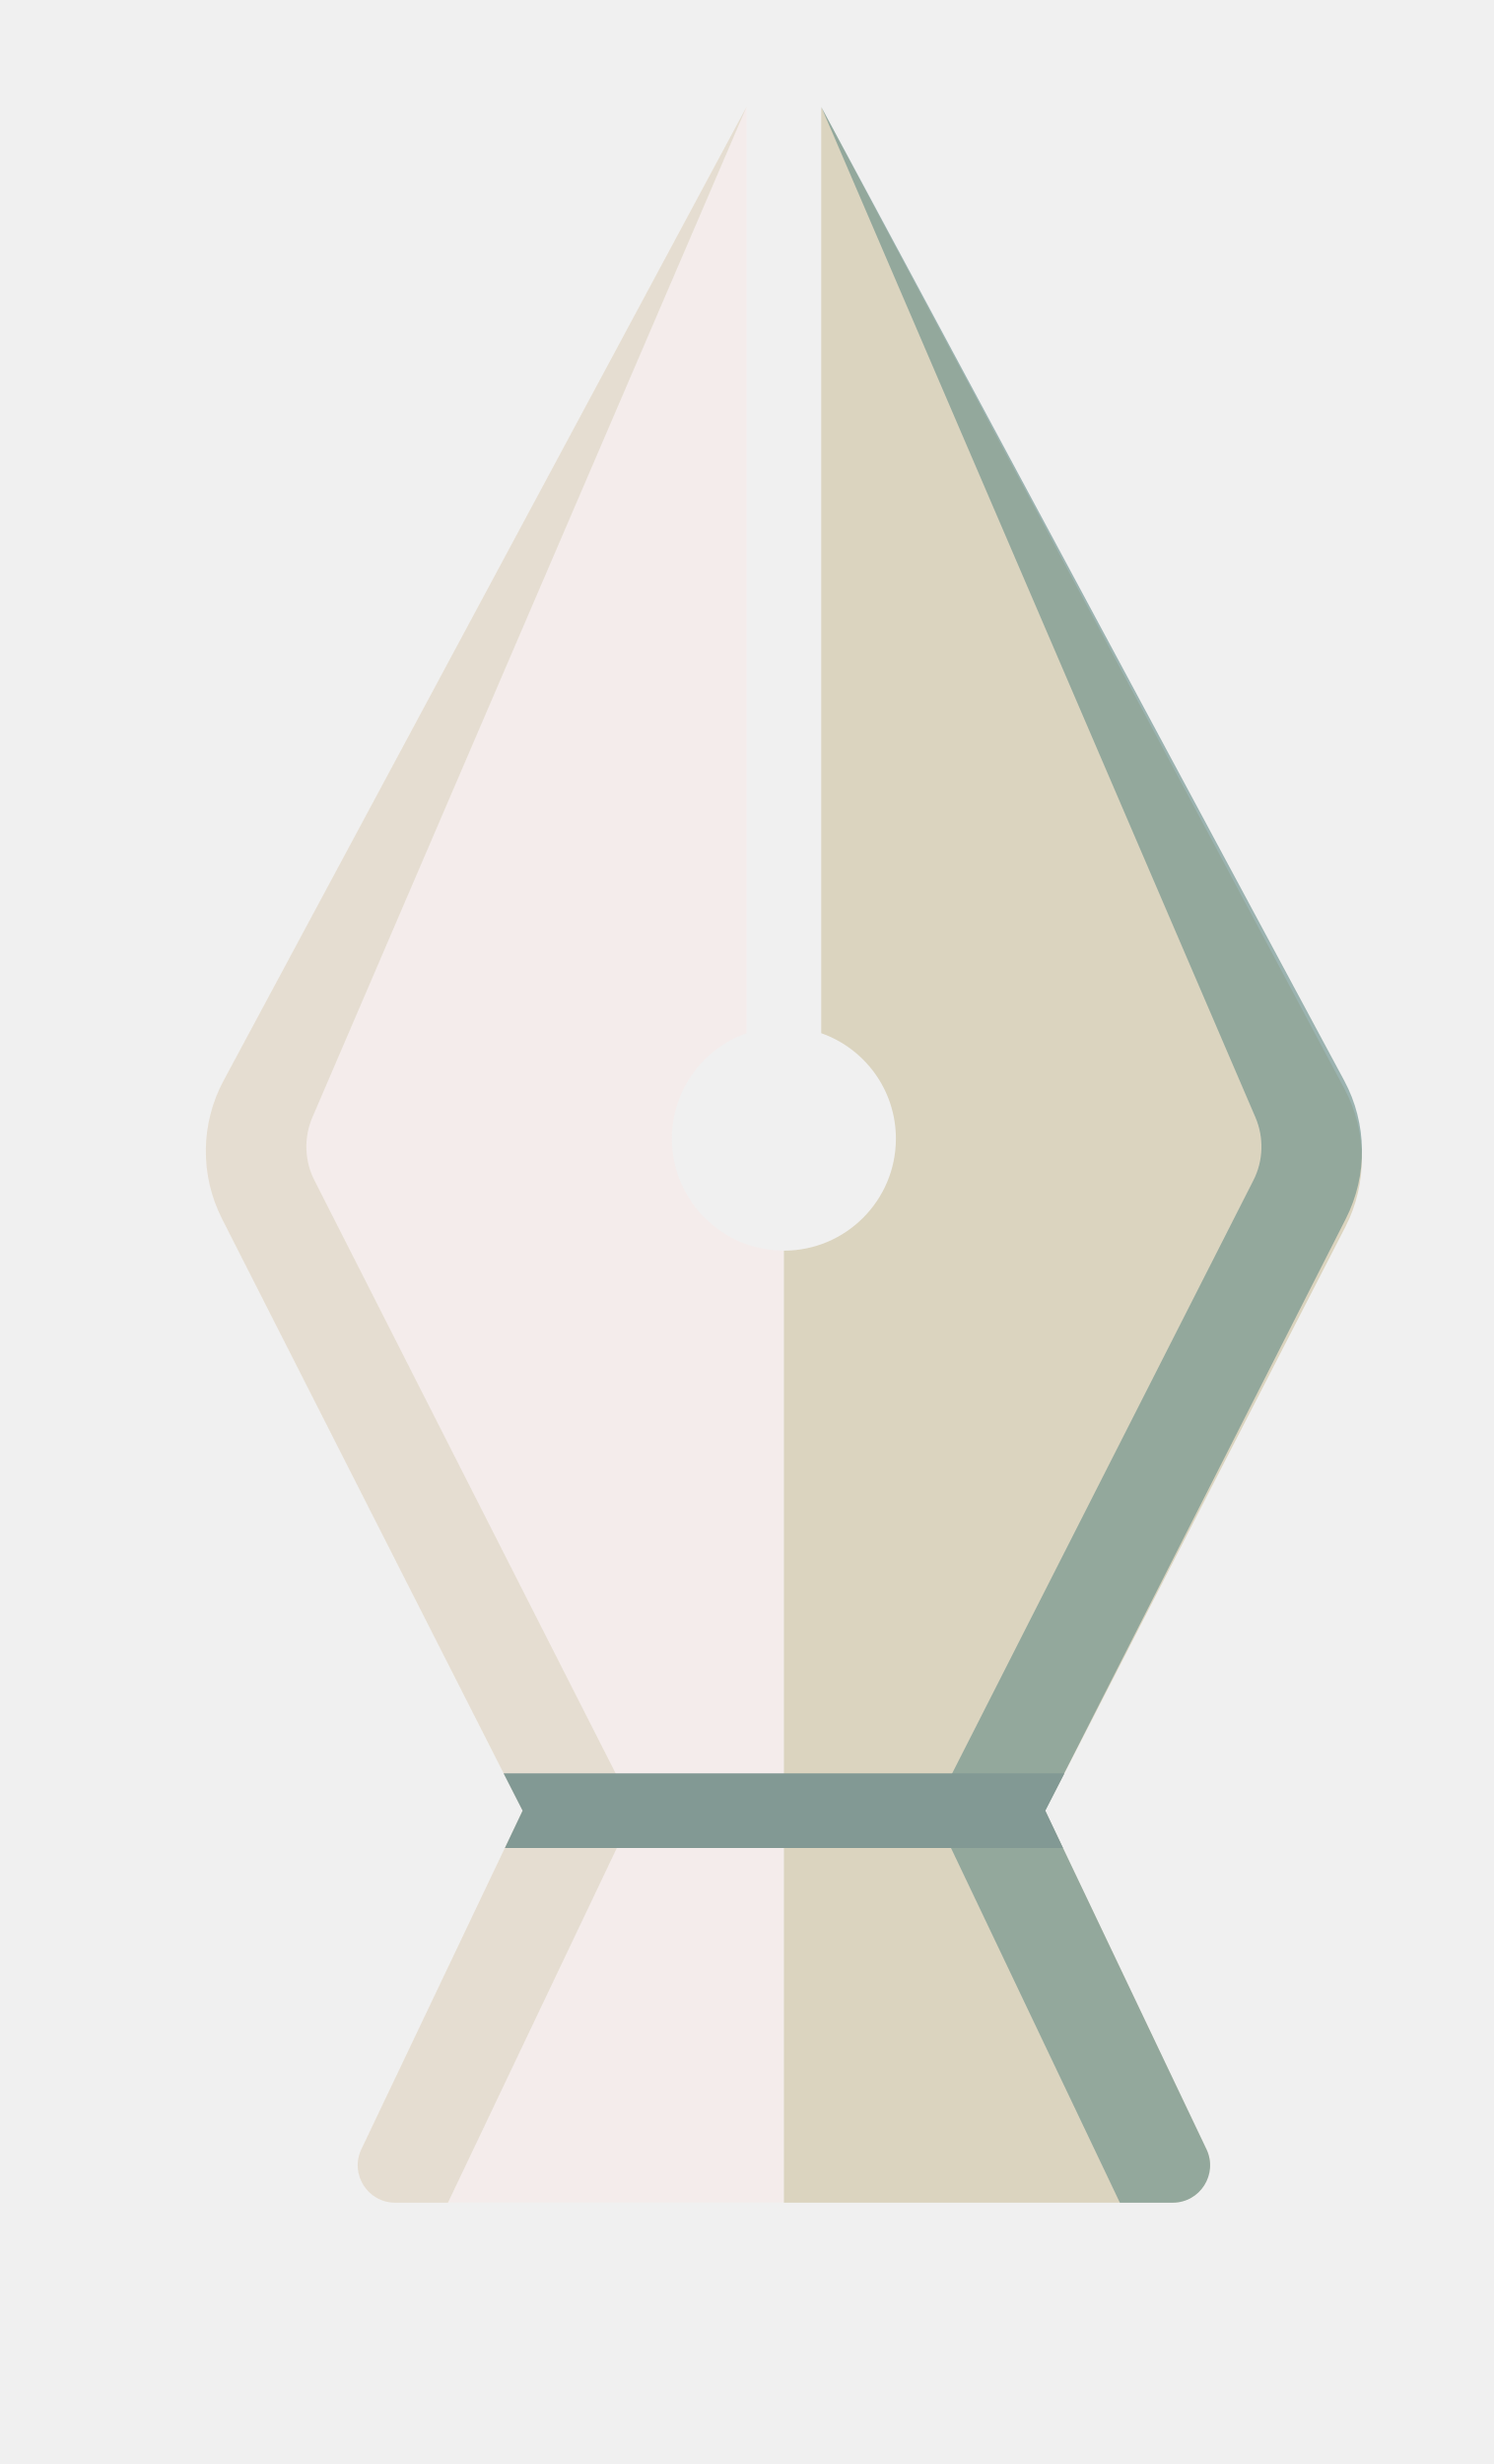
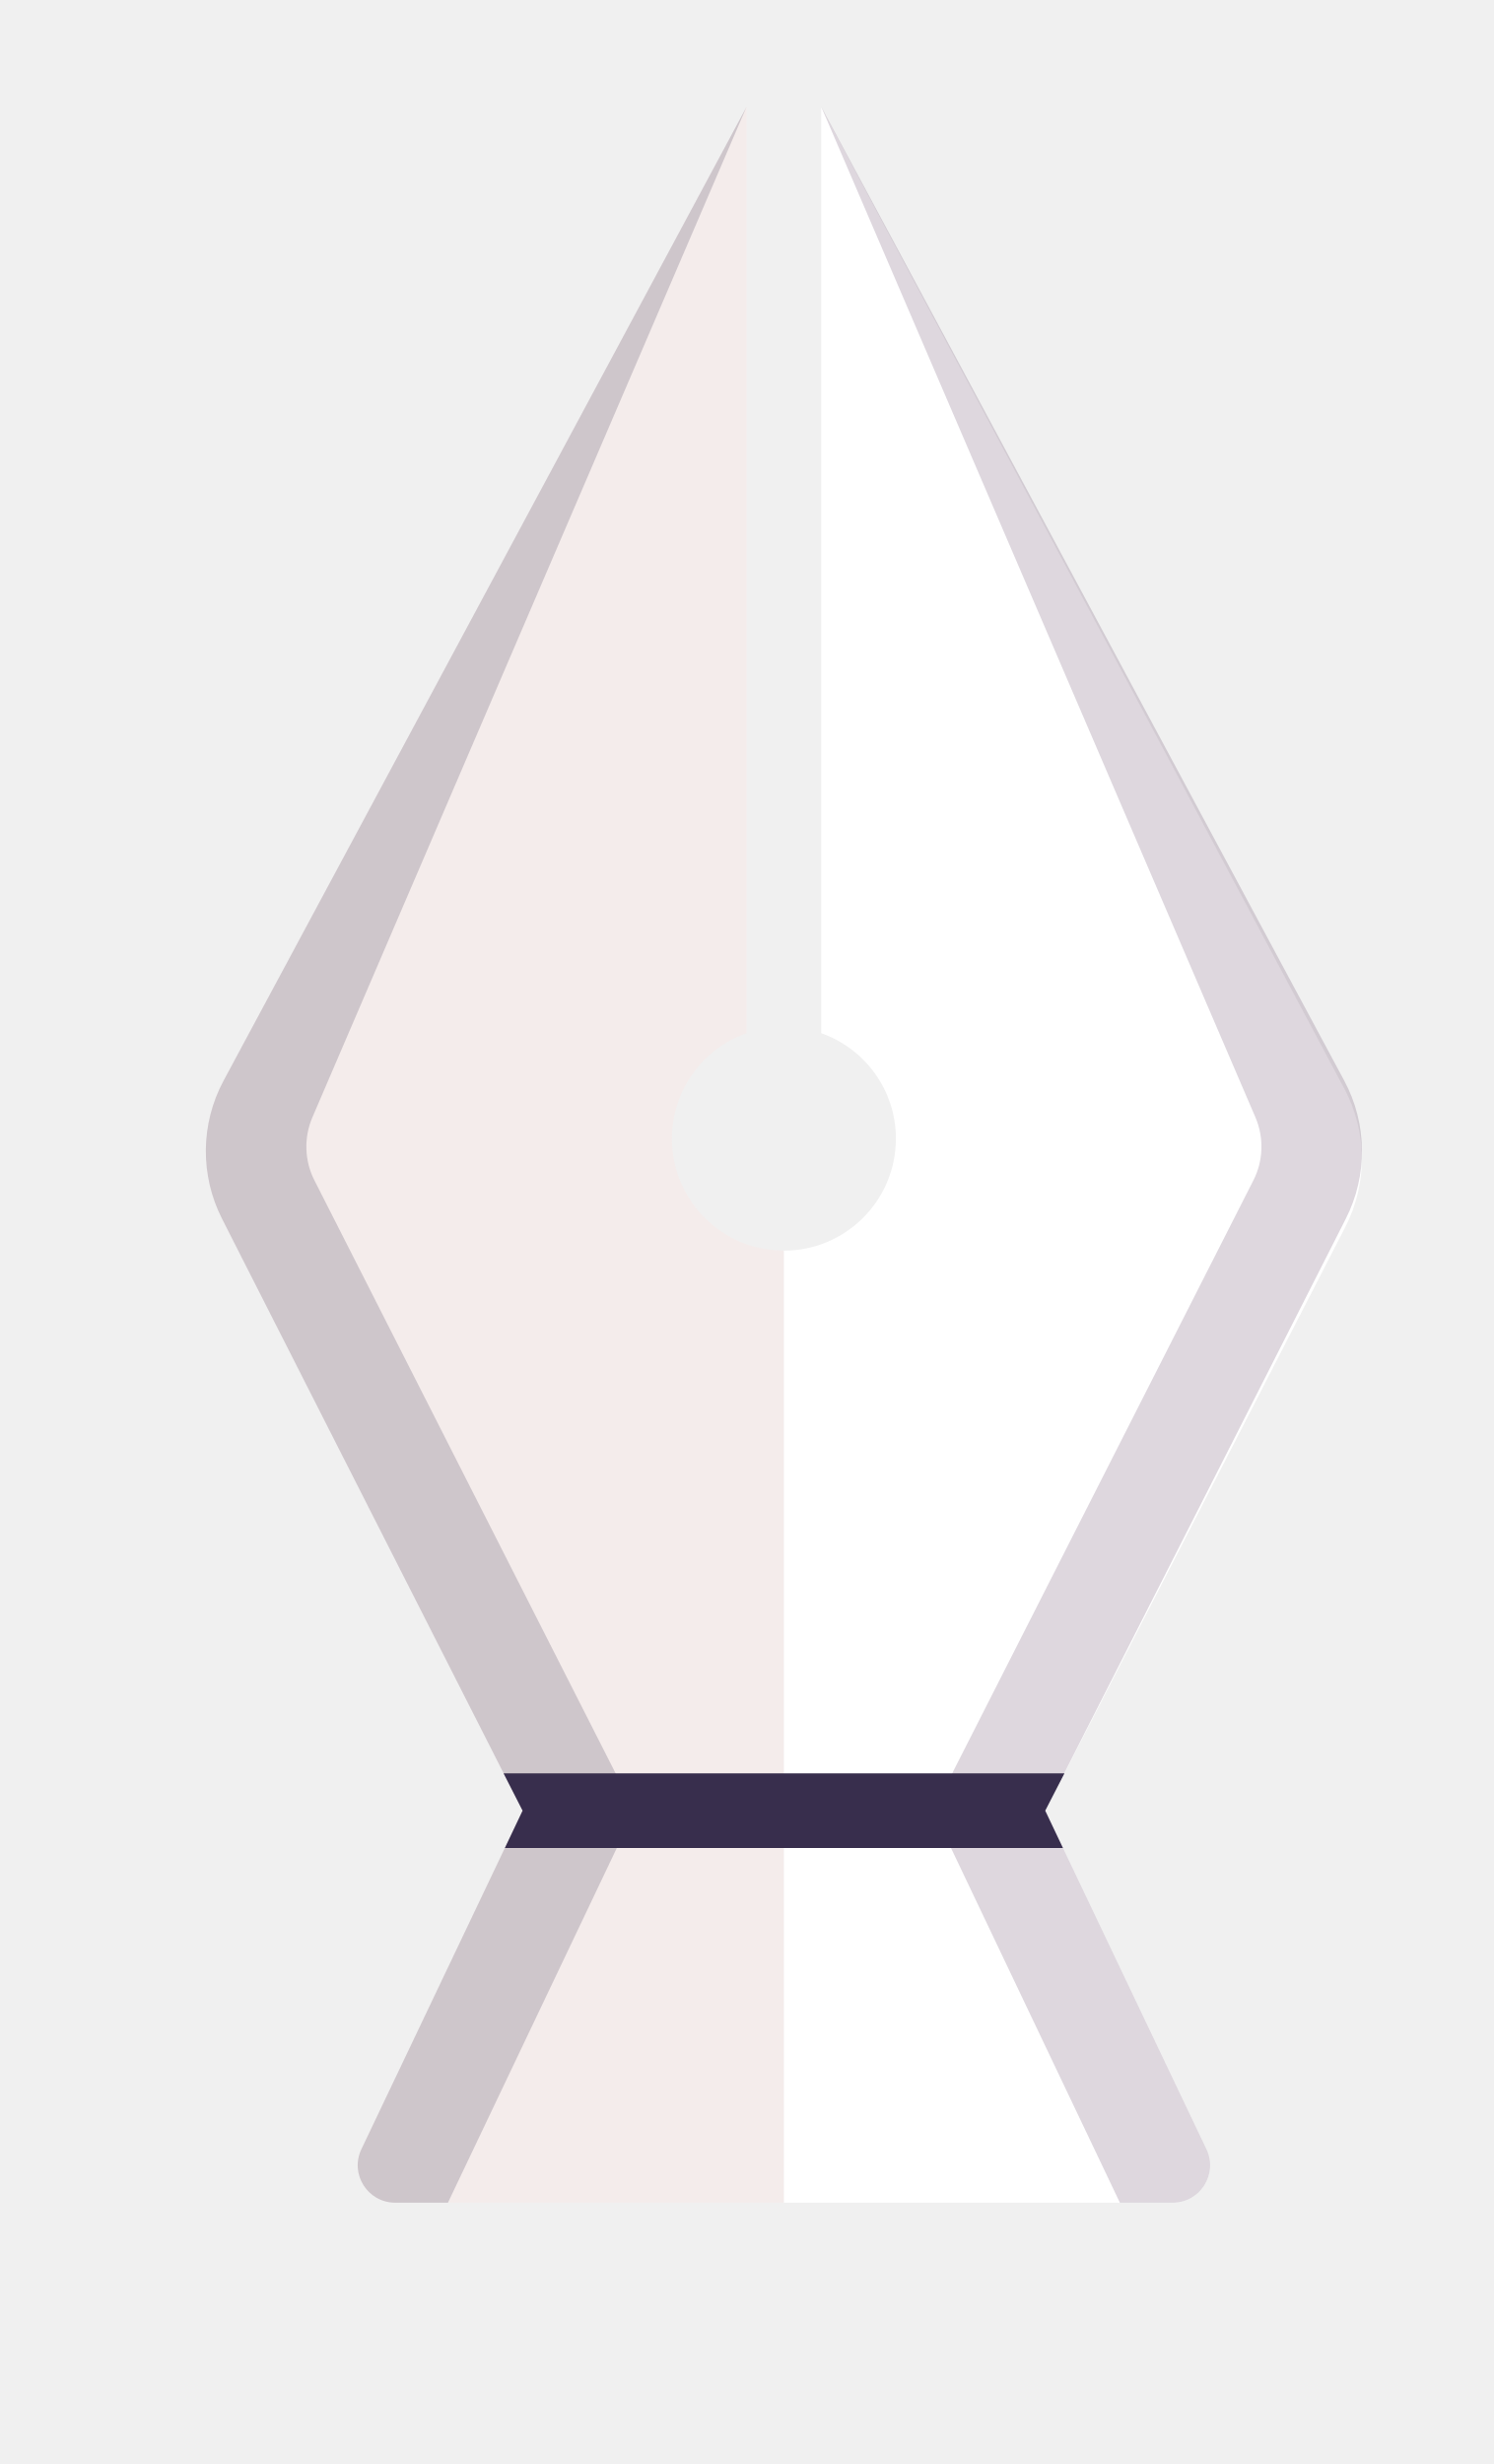
- <svg xmlns="http://www.w3.org/2000/svg" width="80" height="132" viewBox="0 0 80 132" fill="none" color-interpolation-filters="sRGB">
+ <svg xmlns="http://www.w3.org/2000/svg" width="80" height="132" fill="none" color-interpolation-filters="sRGB">
  <g class="fill-shadow">
-     <path d="M63.259 72.84L33.509 17.06C32.759 15.65 30.739 15.65 29.979 17.05L0.239 72.41C-0.071 72.99 -0.081 73.68 0.219 74.26L17.299 107.88C17.579 108.43 17.589 109.09 17.319 109.65L9.099 126.9C8.469 128.23 9.439 129.76 10.909 129.76H52.569C54.039 129.76 55.009 128.23 54.379 126.9L46.169 109.65C45.899 109.09 45.909 108.43 46.199 107.88L63.269 74.69C63.569 74.11 63.569 73.42 63.259 72.84Z" class="opacity-20" />
-     <path d="M71.259 64.839L41.509 9.059C40.759 7.649 38.739 7.649 37.979 9.049L8.239 64.409C7.929 64.989 7.919 65.679 8.219 66.259L25.299 99.879C25.579 100.429 25.589 101.089 25.319 101.649L17.099 118.899C16.469 120.229 17.439 121.759 18.909 121.759H60.569C62.039 121.759 63.009 120.229 62.379 118.899L54.169 101.649C53.899 101.089 53.909 100.429 54.199 99.879L71.269 66.689C71.569 66.109 71.569 65.409 71.259 64.839Z" class="opacity-40" />
+     <path d="M63.259 72.84l-29.75-55.78c-.75-1.41-2.77-1.41-3.53-.01L.239 72.41c-.31.58-.32 1.27-.02 1.85l17.08 33.62c.28.55.29 1.21.02 1.77l-8.22 17.25c-.63 1.33.34 2.86 1.81 2.86h41.66c1.47 0 2.44-1.53 1.81-2.86l-8.21-17.25a1.97 1.97 0 01.03-1.77l17.07-33.19c.3-.58.3-1.27-.01-1.85z" class="opacity-20" />
+     <path d="M71.259 64.839l-29.75-55.78c-.75-1.41-2.77-1.41-3.53-.01l-29.74 55.36c-.31.58-.32 1.27-.02 1.85l17.08 33.62c.28.55.29 1.21.02 1.77l-8.22 17.25c-.63 1.33.34 2.86 1.81 2.86h41.66c1.47 0 2.44-1.53 1.81-2.86l-8.21-17.25a1.97 1.97 0 01.03-1.77l17.07-33.19c.3-.58.3-1.28-.01-1.85z" class="opacity-40" />
  </g>
-   <path d="M36 61C36 58.39 37.67 56.17 40 55.35V5.72L11.98 57.89C10.74 60.2 10.71 62.96 11.9 65.3L28 97L19.36 115.14C18.73 116.47 19.7 118 21.17 118H42V67C38.69 67 36 64.31 36 61Z" fill="#F4ECEB" />
-   <path opacity="0.6" d="M16.74 59.85L40 5.72L11.98 57.89C10.74 60.2 10.71 62.96 11.9 65.3L28 97L19.36 115.14C18.73 116.47 19.7 118 21.17 118H24L34 97L16.85 63.24C16.31 62.19 16.27 60.94 16.74 59.85Z" fill="#DBD4BF" />
-   <path d="M56 97L72.08 65.73C73.28 63.4 73.26 60.62 72.02 58.31L44 5.75V55.35C46.33 56.17 48 58.39 48 61C48 64.31 45.31 67 42 67V118H62.83C64.3 118 65.27 116.47 64.64 115.14L56 97Z" fill="#DBD4BF" />
-   <path opacity="0.6" d="M67.26 59.85L44 5.72L72.02 57.89C73.26 60.2 73.29 62.96 72.1 65.3L56 97L64.64 115.14C65.27 116.47 64.3 118 62.83 118H60L50 97L67.15 63.24C67.69 62.19 67.73 60.94 67.26 59.85Z" fill="#628A85" />
-   <path d="M56.95 99L56 97L57.03 95H26.98L28 97L27.05 99H56.95Z" fill="#829994" />
+   <path fill="#F4ECEB" d="M36 61a5.99 5.99 0 014-5.65V5.72L11.98 57.89a7.988 7.988 0 00-.08 7.41L28 97l-8.64 18.14c-.63 1.33.34 2.86 1.81 2.86H42V67c-3.31 0-6-2.69-6-6z" />
+   <path fill="#382E4D" d="M16.74 59.85L40 5.72 11.98 57.89a7.988 7.988 0 00-.08 7.41L28 97l-8.64 18.14c-.63 1.33.34 2.86 1.81 2.86H24l10-21-17.15-33.76c-.54-1.05-.58-2.3-.11-3.39z" opacity=".2" />
+   <path fill="#fff" d="M56 97l16.08-31.27a7.98 7.98 0 00-.06-7.42L44 5.75v49.6c2.33.82 4 3.04 4 5.65 0 3.31-2.69 6-6 6v51h20.83c1.47 0 2.44-1.53 1.81-2.86L56 97z" />
+   <path fill="#58375B" d="M67.26 59.85L44 5.72l28.02 52.17a7.988 7.988 0 01.08 7.41L56 97l8.64 18.14c.63 1.33-.34 2.86-1.81 2.86H60L50 97l17.15-33.76c.54-1.05.58-2.3.11-3.39z" opacity=".2" />
+   <path fill="#382E4D" d="M56.95 99L56 97l1.03-2H26.98L28 97l-.95 2h29.9z" />
</svg>
